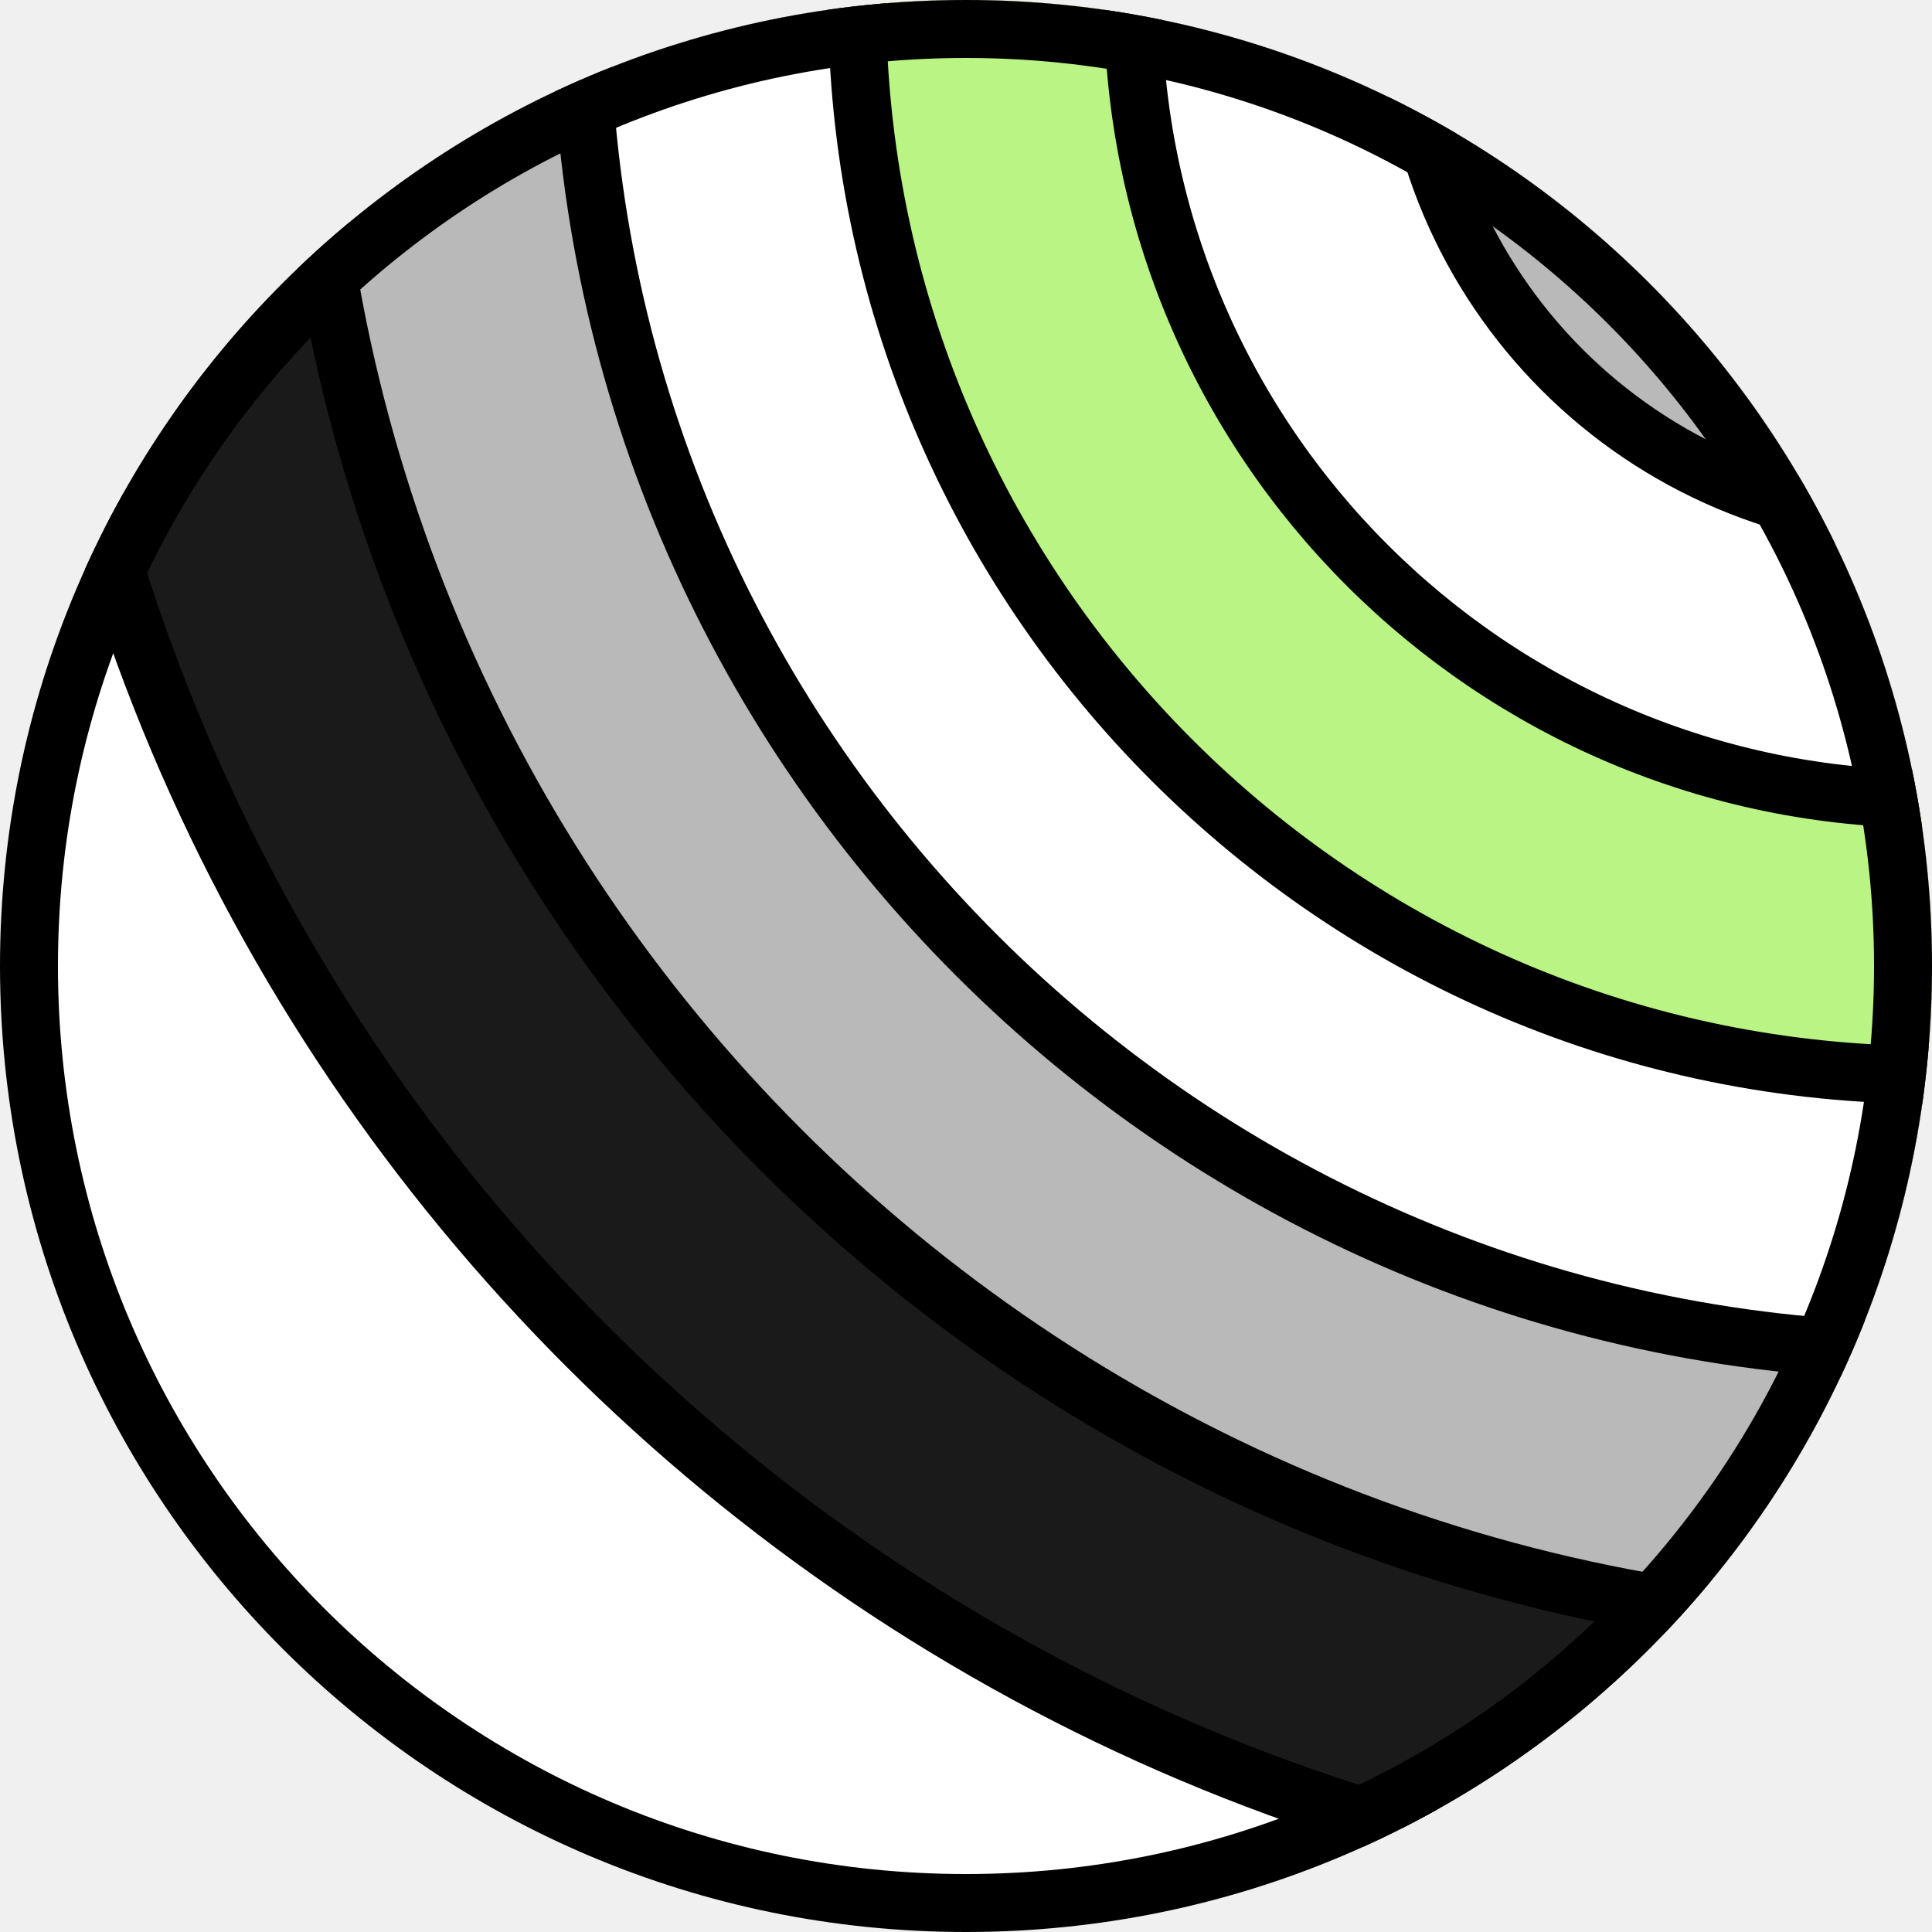
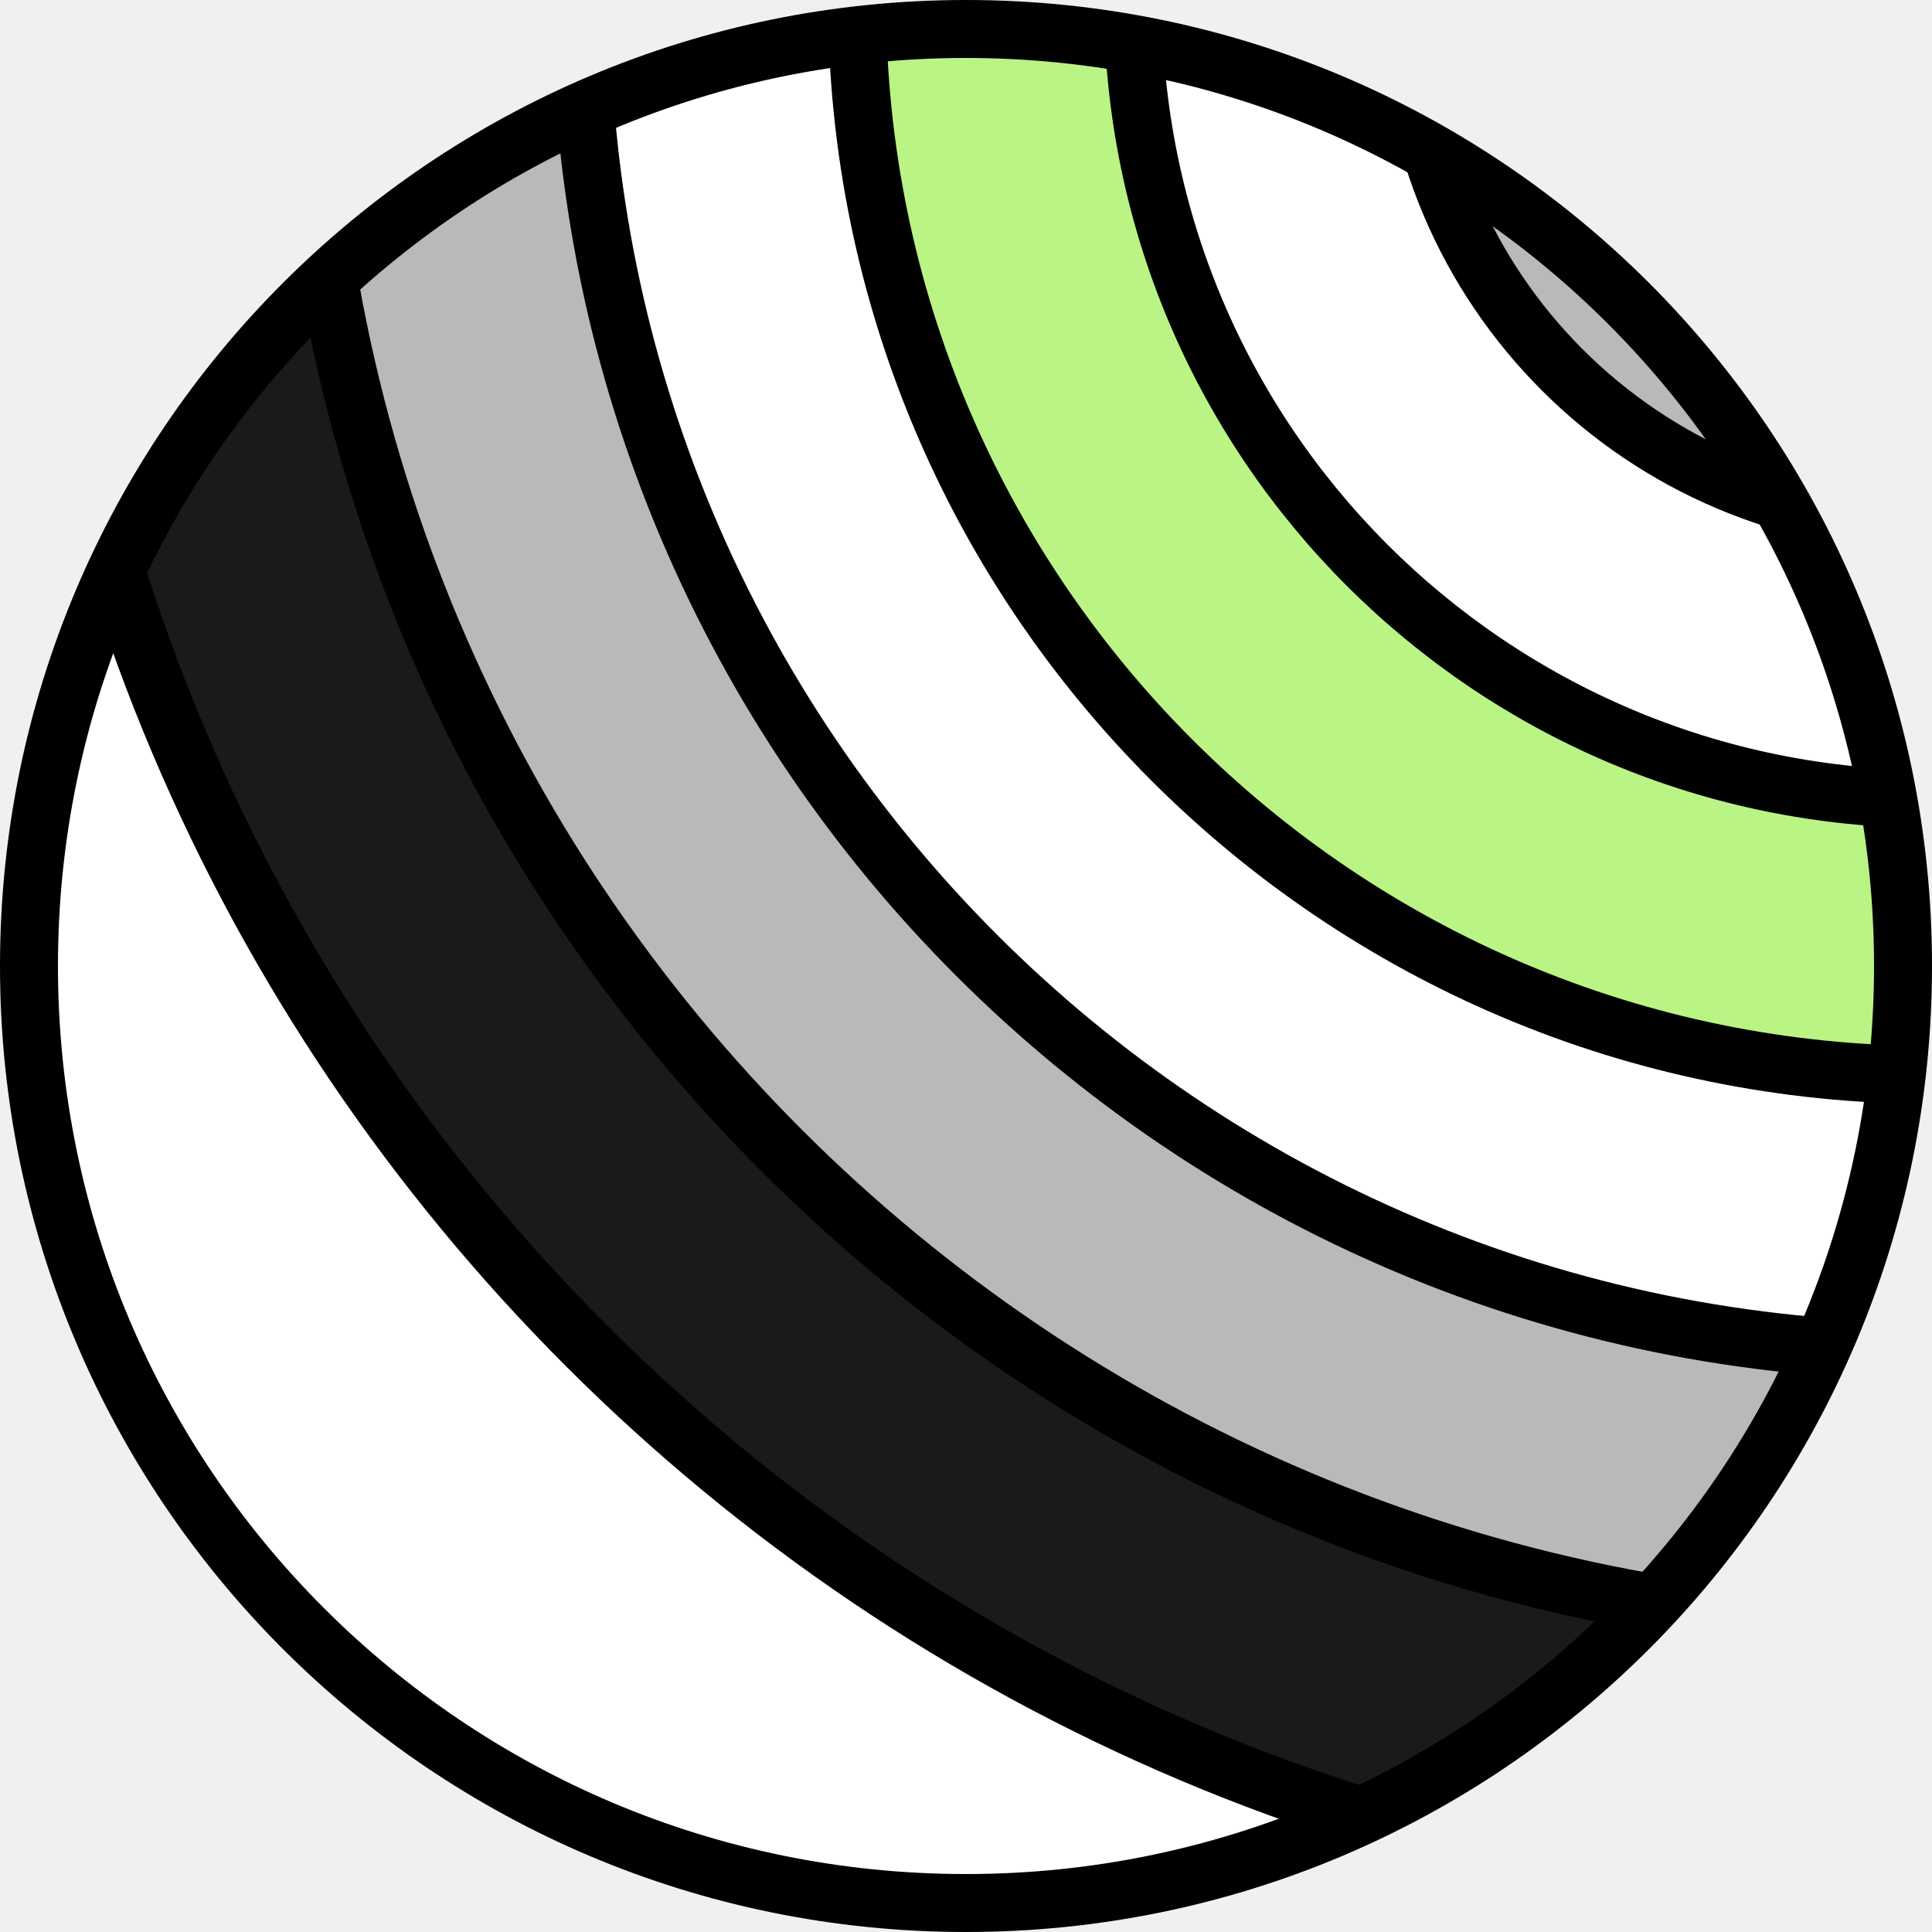
<svg xmlns="http://www.w3.org/2000/svg" width="512" height="512" viewBox="0 0 100 100" focusable="false" role="img" aria-label="engender">
  <defs>
    <clipPath id="mark-round">
-       <circle cx="50" cy="50" r="50" />
+       <circle cx="50" cy="50" r="48.50" />
    </clipPath>
  </defs>
  <g clip-path="url(#mark-round)">
    <rect width="100" height="100" fill="#FFFFFF" />
    <circle cx="100" cy="0" r="98.50" fill="#1A1A1A" stroke="#000" stroke-width="3" />
    <circle cx="100" cy="0" r="84.21" fill="#B9B9B9" stroke="#000" stroke-width="3" />
    <circle cx="100" cy="0" r="69.93" fill="#FFFFFF" stroke="#000" stroke-width="3" />
    <circle cx="100" cy="0" r="55.64" fill="#B9F484" stroke="#000" stroke-width="3" />
    <circle cx="100" cy="0" r="41.36" fill="#FFFFFF" stroke="#000" stroke-width="3" />
    <circle cx="100" cy="0" r="27.07" fill="#B9B9B9" stroke="#000" stroke-width="3" />
    <circle cx="100" cy="0" r="12.79" fill="#1A1A1A" stroke="#000" stroke-width="3" />
-     <circle cx="50" cy="50" r="48.50" fill="none" stroke="#000" stroke-width="3" />
  </g>
+   <circle cx="50" cy="50" r="48.50" fill="none" stroke="#000" stroke-width="3" />
</svg>
